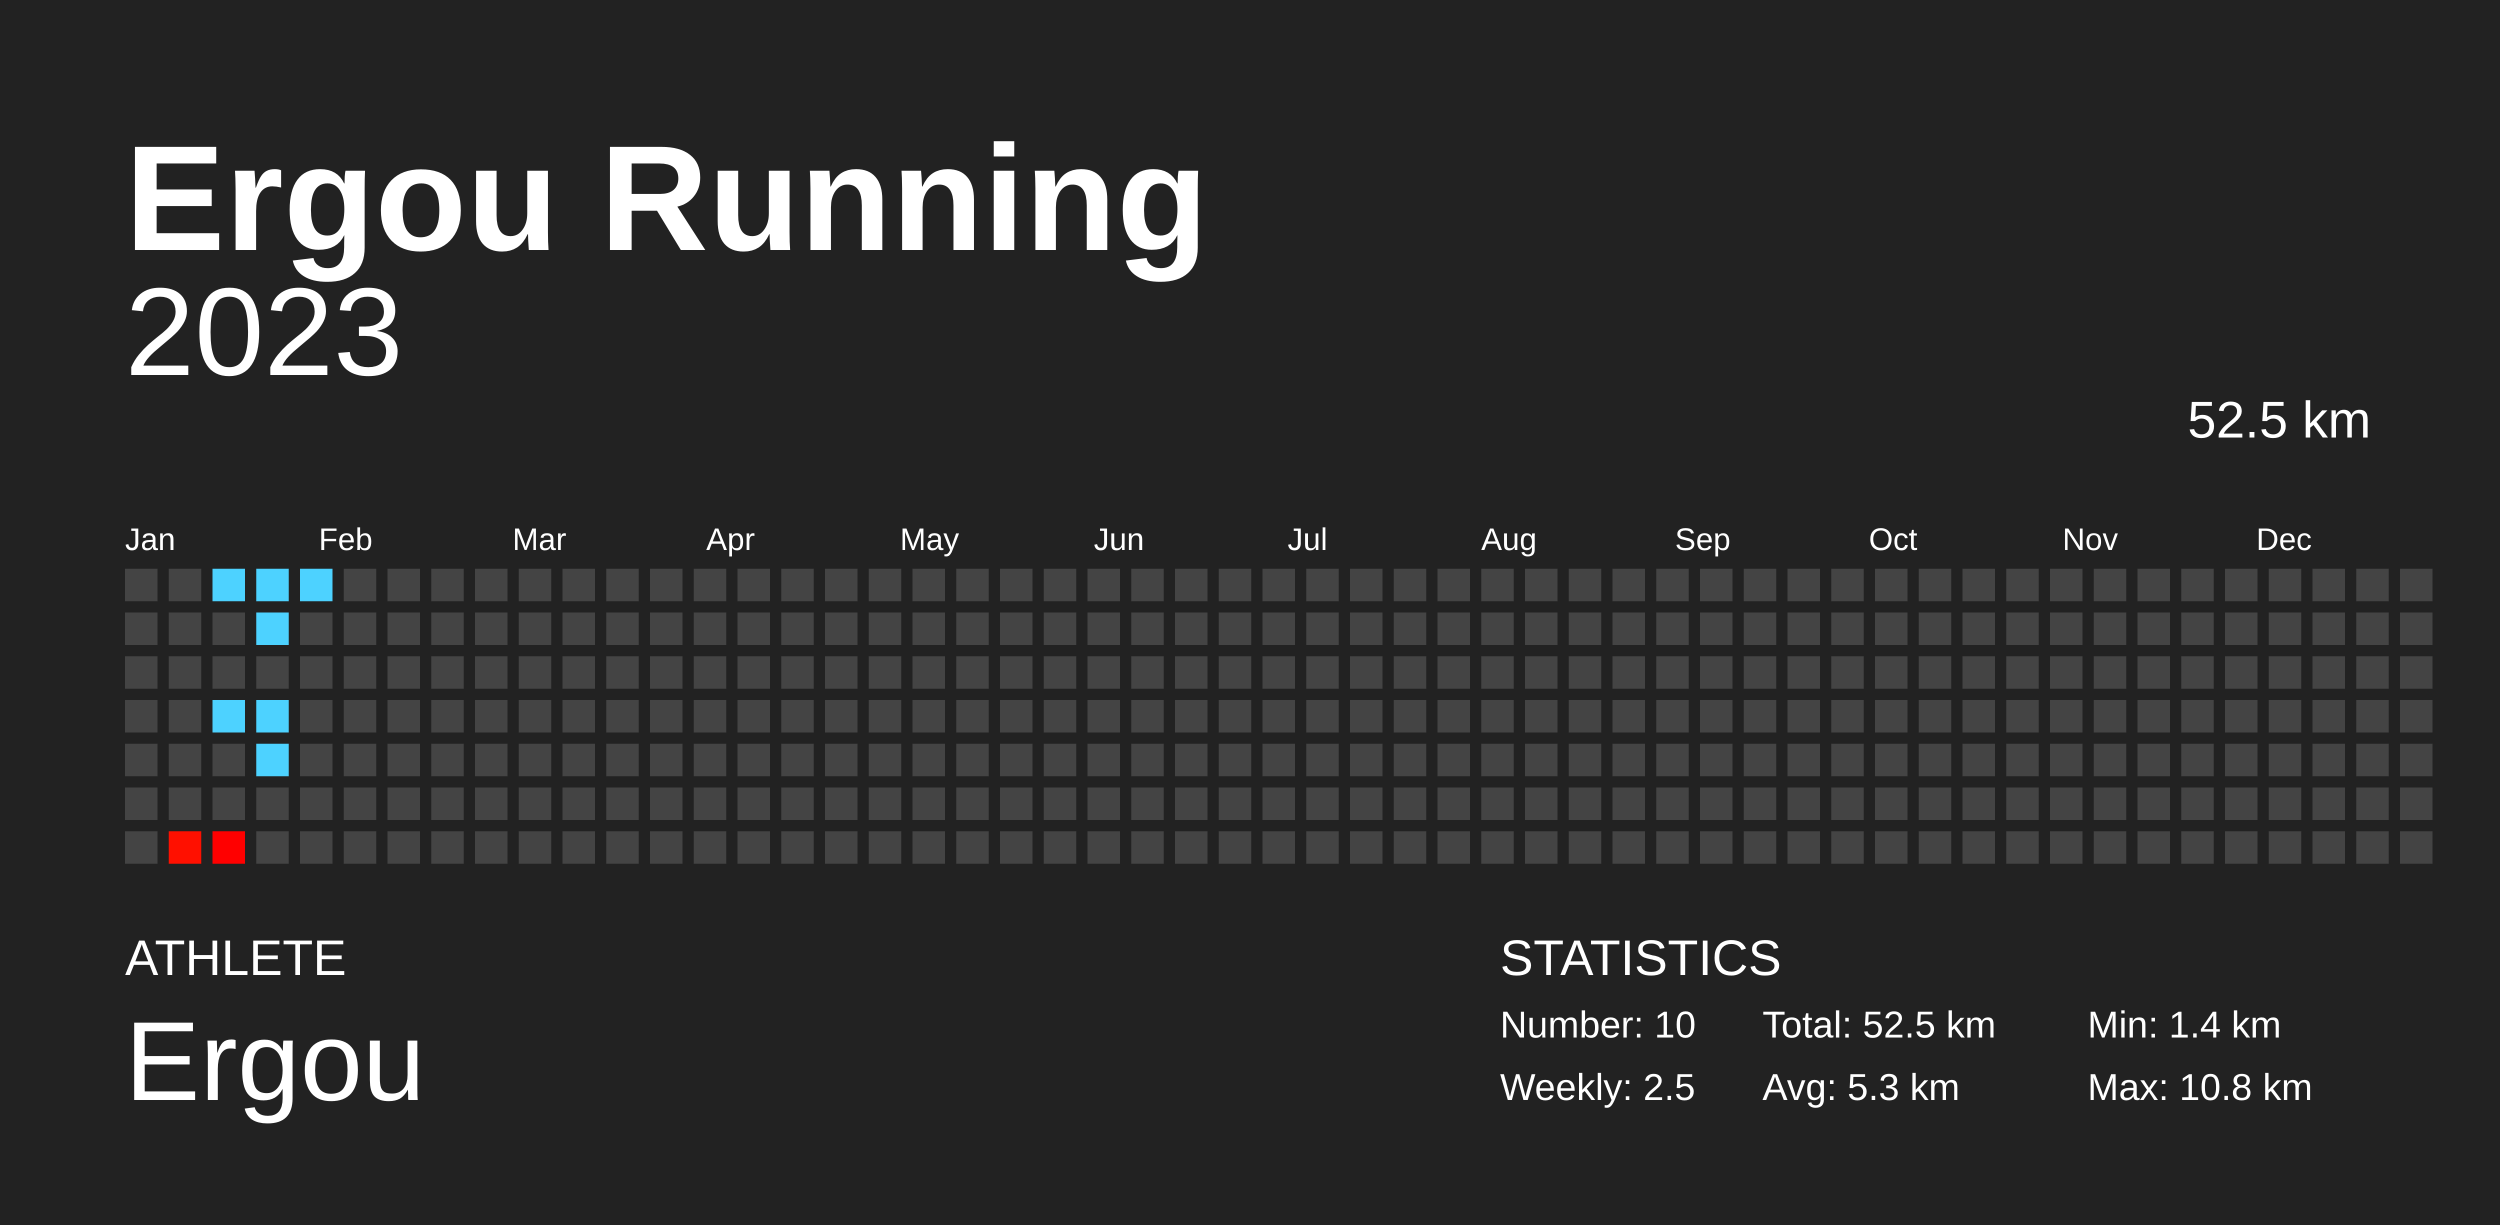
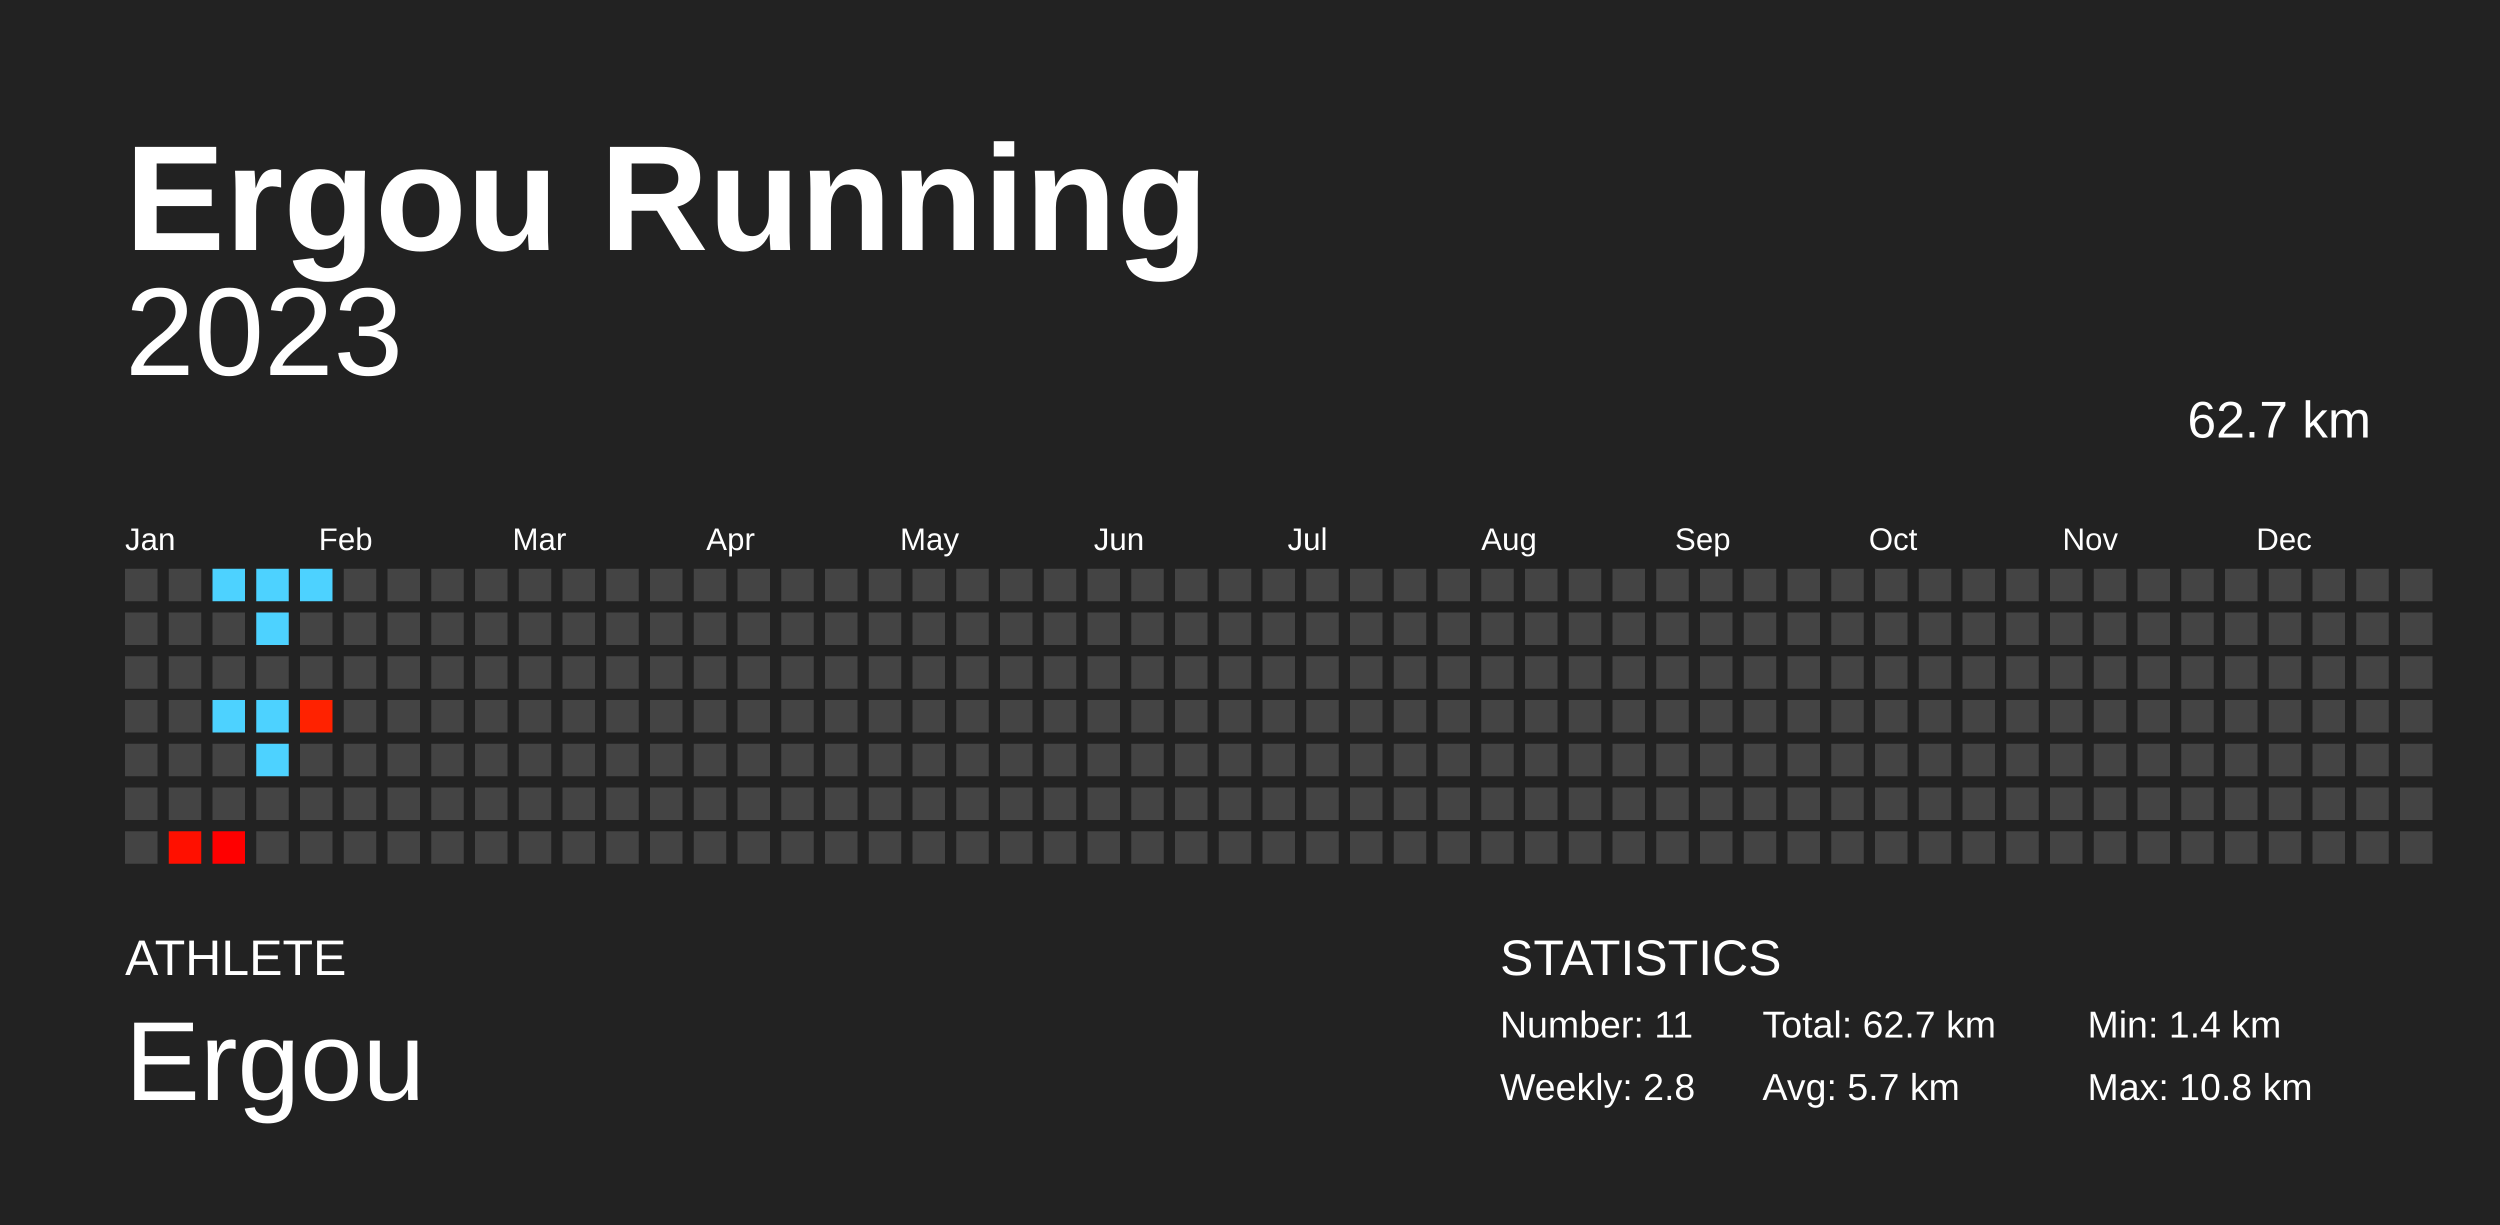
<svg xmlns="http://www.w3.org/2000/svg" baseProfile="full" height="98mm" version="1.1" viewBox="0,0,200,98" width="200mm">
  <defs />
  <rect fill="#222222" height="98" width="200" x="0" y="0" />
  <text fill="#FFFFFF" style="font-size:12px; font-family:Arial; font-weight:bold;" x="10" y="20">Ergou Running</text>
  <text fill="#FFFFFF" style="font-size:4px; font-family:Arial" x="10" y="78">ATHLETE</text>
  <text fill="#FFFFFF" style="font-size:9px; font-family:Arial" x="10" y="88">Ergou</text>
  <text fill="#FFFFFF" style="font-size:4px; font-family:Arial" x="120" y="78">STATISTICS</text>
-   <text fill="#FFFFFF" style="font-size:3px; font-family:Arial" x="120" y="83">Number: 10</text>
-   <text fill="#FFFFFF" style="font-size:3px; font-family:Arial" x="120" y="88">Weekly: 2.5</text>
-   <text fill="#FFFFFF" style="font-size:3px; font-family:Arial" x="141" y="83">Total: 52.5 km</text>
-   <text fill="#FFFFFF" style="font-size:3px; font-family:Arial" x="141" y="88">Avg: 5.3 km</text>
+   <text fill="#FFFFFF" style="font-size:3px; font-family:Arial" x="120" y="83">Number: 11</text>
+   <text fill="#FFFFFF" style="font-size:3px; font-family:Arial" x="120" y="88">Weekly: 2.8</text>
+   <text fill="#FFFFFF" style="font-size:3px; font-family:Arial" x="141" y="83">Total: 62.7 km</text>
+   <text fill="#FFFFFF" style="font-size:3px; font-family:Arial" x="141" y="88">Avg: 5.7 km</text>
  <text fill="#FFFFFF" style="font-size:3px; font-family:Arial" x="167" y="83">Min: 1.4 km</text>
  <text fill="#FFFFFF" style="font-size:3px; font-family:Arial" x="167" y="88">Max: 10.8 km</text>
  <text alignment-baseline="hanging" fill="#FFFFFF" style="font-size:10.0px; font-family:Arial;" x="10" y="30">2023</text>
-   <text alignment-baseline="hanging" fill="#FFFFFF" style="font-size:4.125px; font-family:Arial;" x="175" y="35">52.5 km</text>
+   <text alignment-baseline="hanging" fill="#FFFFFF" style="font-size:4.125px; font-family:Arial;" x="175" y="35">62.7 km</text>
  <text fill="#FFFFFF" style="font-size:2.5px; font-family:Arial" x="10.0" y="44">Jan</text>
  <text fill="#FFFFFF" style="font-size:2.5px; font-family:Arial" x="25.5" y="44">Feb</text>
  <text fill="#FFFFFF" style="font-size:2.5px; font-family:Arial" x="41.0" y="44">Mar</text>
  <text fill="#FFFFFF" style="font-size:2.5px; font-family:Arial" x="56.5" y="44">Apr</text>
  <text fill="#FFFFFF" style="font-size:2.5px; font-family:Arial" x="72.0" y="44">May</text>
  <text fill="#FFFFFF" style="font-size:2.5px; font-family:Arial" x="87.5" y="44">Jun</text>
  <text fill="#FFFFFF" style="font-size:2.5px; font-family:Arial" x="103.0" y="44">Jul</text>
  <text fill="#FFFFFF" style="font-size:2.5px; font-family:Arial" x="118.5" y="44">Aug</text>
  <text fill="#FFFFFF" style="font-size:2.5px; font-family:Arial" x="134.0" y="44">Sep</text>
  <text fill="#FFFFFF" style="font-size:2.5px; font-family:Arial" x="149.5" y="44">Oct</text>
  <text fill="#FFFFFF" style="font-size:2.5px; font-family:Arial" x="165.0" y="44">Nov</text>
  <text fill="#FFFFFF" style="font-size:2.5px; font-family:Arial" x="180.5" y="44">Dec</text>
  <rect fill="#444444" height="2.6" width="2.6" x="10.0" y="45.5" />
  <rect fill="#444444" height="2.6" width="2.6" x="10.0" y="49.0" />
  <rect fill="#444444" height="2.6" width="2.6" x="10.0" y="52.5" />
  <rect fill="#444444" height="2.6" width="2.6" x="10.0" y="56.0" />
  <rect fill="#444444" height="2.6" width="2.6" x="10.0" y="59.5" />
  <rect fill="#444444" height="2.6" width="2.6" x="10.0" y="63.0" />
  <rect fill="#444444" height="2.6" width="2.6" x="10.0" y="66.5" />
  <rect fill="#444444" height="2.6" width="2.6" x="13.5" y="45.5" />
  <rect fill="#444444" height="2.6" width="2.6" x="13.5" y="49.0" />
  <rect fill="#444444" height="2.6" width="2.6" x="13.5" y="52.5" />
  <rect fill="#444444" height="2.6" width="2.6" x="13.5" y="56.0" />
  <rect fill="#444444" height="2.6" width="2.6" x="13.5" y="59.5" />
  <rect fill="#444444" height="2.6" width="2.6" x="13.5" y="63.0" />
  <rect fill="#ff1000" height="2.6" width="2.6" x="13.5" y="66.5" />
  <rect fill="#4dd2ff" height="2.6" width="2.6" x="17.0" y="45.5" />
  <rect fill="#444444" height="2.6" width="2.6" x="17.0" y="49.0" />
  <rect fill="#444444" height="2.6" width="2.6" x="17.0" y="52.5" />
  <rect fill="#4dd2ff" height="2.6" width="2.6" x="17.0" y="56.0" />
  <rect fill="#444444" height="2.6" width="2.6" x="17.0" y="59.5" />
  <rect fill="#444444" height="2.6" width="2.6" x="17.0" y="63.0" />
  <rect fill="#ff0000" height="2.6" width="2.6" x="17.0" y="66.5" />
  <rect fill="#4dd2ff" height="2.6" width="2.6" x="20.5" y="45.5" />
  <rect fill="#4dd2ff" height="2.6" width="2.6" x="20.5" y="49.0" />
  <rect fill="#444444" height="2.6" width="2.6" x="20.5" y="52.5" />
  <rect fill="#4dd2ff" height="2.6" width="2.6" x="20.5" y="56.0" />
  <rect fill="#4dd2ff" height="2.6" width="2.6" x="20.5" y="59.5" />
  <rect fill="#444444" height="2.6" width="2.6" x="20.5" y="63.0" />
  <rect fill="#444444" height="2.6" width="2.6" x="20.5" y="66.5" />
  <rect fill="#4dd2ff" height="2.6" width="2.6" x="24.0" y="45.5" />
  <rect fill="#444444" height="2.6" width="2.6" x="24.0" y="49.0" />
  <rect fill="#444444" height="2.6" width="2.6" x="24.0" y="52.5" />
-   <rect fill="#444444" height="2.6" width="2.6" x="24.0" y="56.0" />
+   <rect fill="#ff2200" height="2.6" width="2.6" x="24.0" y="56.0" />
  <rect fill="#444444" height="2.6" width="2.6" x="24.0" y="59.5" />
  <rect fill="#444444" height="2.6" width="2.6" x="24.0" y="63.0" />
  <rect fill="#444444" height="2.6" width="2.6" x="24.0" y="66.5" />
  <rect fill="#444444" height="2.6" width="2.6" x="27.5" y="45.5" />
  <rect fill="#444444" height="2.6" width="2.6" x="27.5" y="49.0" />
  <rect fill="#444444" height="2.6" width="2.6" x="27.5" y="52.5" />
  <rect fill="#444444" height="2.6" width="2.6" x="27.5" y="56.0" />
  <rect fill="#444444" height="2.6" width="2.6" x="27.5" y="59.5" />
  <rect fill="#444444" height="2.6" width="2.6" x="27.5" y="63.0" />
  <rect fill="#444444" height="2.6" width="2.6" x="27.5" y="66.5" />
  <rect fill="#444444" height="2.6" width="2.6" x="31.0" y="45.5" />
  <rect fill="#444444" height="2.6" width="2.6" x="31.0" y="49.0" />
  <rect fill="#444444" height="2.6" width="2.6" x="31.0" y="52.5" />
  <rect fill="#444444" height="2.6" width="2.6" x="31.0" y="56.0" />
  <rect fill="#444444" height="2.6" width="2.6" x="31.0" y="59.5" />
  <rect fill="#444444" height="2.6" width="2.6" x="31.0" y="63.0" />
  <rect fill="#444444" height="2.6" width="2.6" x="31.0" y="66.5" />
  <rect fill="#444444" height="2.6" width="2.6" x="34.5" y="45.5" />
  <rect fill="#444444" height="2.6" width="2.6" x="34.5" y="49.0" />
  <rect fill="#444444" height="2.6" width="2.6" x="34.5" y="52.5" />
  <rect fill="#444444" height="2.6" width="2.6" x="34.5" y="56.0" />
  <rect fill="#444444" height="2.6" width="2.6" x="34.5" y="59.5" />
  <rect fill="#444444" height="2.6" width="2.6" x="34.5" y="63.0" />
  <rect fill="#444444" height="2.6" width="2.6" x="34.5" y="66.5" />
  <rect fill="#444444" height="2.6" width="2.6" x="38.0" y="45.5" />
  <rect fill="#444444" height="2.6" width="2.6" x="38.0" y="49.0" />
  <rect fill="#444444" height="2.6" width="2.6" x="38.0" y="52.5" />
  <rect fill="#444444" height="2.6" width="2.6" x="38.0" y="56.0" />
  <rect fill="#444444" height="2.6" width="2.6" x="38.0" y="59.5" />
  <rect fill="#444444" height="2.6" width="2.6" x="38.0" y="63.0" />
  <rect fill="#444444" height="2.6" width="2.6" x="38.0" y="66.5" />
  <rect fill="#444444" height="2.6" width="2.6" x="41.5" y="45.5" />
  <rect fill="#444444" height="2.6" width="2.6" x="41.5" y="49.0" />
  <rect fill="#444444" height="2.6" width="2.6" x="41.5" y="52.5" />
  <rect fill="#444444" height="2.6" width="2.6" x="41.5" y="56.0" />
  <rect fill="#444444" height="2.6" width="2.6" x="41.5" y="59.5" />
  <rect fill="#444444" height="2.6" width="2.6" x="41.5" y="63.0" />
  <rect fill="#444444" height="2.6" width="2.6" x="41.5" y="66.5" />
  <rect fill="#444444" height="2.6" width="2.6" x="45.0" y="45.5" />
  <rect fill="#444444" height="2.6" width="2.6" x="45.0" y="49.0" />
  <rect fill="#444444" height="2.6" width="2.6" x="45.0" y="52.5" />
  <rect fill="#444444" height="2.6" width="2.6" x="45.0" y="56.0" />
  <rect fill="#444444" height="2.6" width="2.6" x="45.0" y="59.5" />
  <rect fill="#444444" height="2.6" width="2.6" x="45.0" y="63.0" />
  <rect fill="#444444" height="2.6" width="2.6" x="45.0" y="66.5" />
  <rect fill="#444444" height="2.6" width="2.6" x="48.5" y="45.5" />
  <rect fill="#444444" height="2.6" width="2.6" x="48.5" y="49.0" />
  <rect fill="#444444" height="2.6" width="2.6" x="48.5" y="52.5" />
  <rect fill="#444444" height="2.6" width="2.6" x="48.5" y="56.0" />
  <rect fill="#444444" height="2.6" width="2.6" x="48.5" y="59.5" />
  <rect fill="#444444" height="2.6" width="2.6" x="48.5" y="63.0" />
  <rect fill="#444444" height="2.6" width="2.6" x="48.5" y="66.5" />
  <rect fill="#444444" height="2.6" width="2.6" x="52.0" y="45.5" />
  <rect fill="#444444" height="2.6" width="2.6" x="52.0" y="49.0" />
  <rect fill="#444444" height="2.6" width="2.6" x="52.0" y="52.5" />
  <rect fill="#444444" height="2.6" width="2.6" x="52.0" y="56.0" />
  <rect fill="#444444" height="2.6" width="2.6" x="52.0" y="59.5" />
  <rect fill="#444444" height="2.6" width="2.6" x="52.0" y="63.0" />
  <rect fill="#444444" height="2.6" width="2.6" x="52.0" y="66.5" />
  <rect fill="#444444" height="2.6" width="2.6" x="55.5" y="45.5" />
  <rect fill="#444444" height="2.6" width="2.6" x="55.5" y="49.0" />
  <rect fill="#444444" height="2.6" width="2.6" x="55.5" y="52.5" />
  <rect fill="#444444" height="2.6" width="2.6" x="55.5" y="56.0" />
  <rect fill="#444444" height="2.6" width="2.6" x="55.5" y="59.5" />
  <rect fill="#444444" height="2.6" width="2.6" x="55.5" y="63.0" />
  <rect fill="#444444" height="2.6" width="2.6" x="55.5" y="66.5" />
  <rect fill="#444444" height="2.6" width="2.6" x="59.0" y="45.5" />
  <rect fill="#444444" height="2.6" width="2.6" x="59.0" y="49.0" />
  <rect fill="#444444" height="2.6" width="2.6" x="59.0" y="52.5" />
  <rect fill="#444444" height="2.6" width="2.6" x="59.0" y="56.0" />
  <rect fill="#444444" height="2.6" width="2.6" x="59.0" y="59.5" />
  <rect fill="#444444" height="2.6" width="2.6" x="59.0" y="63.0" />
  <rect fill="#444444" height="2.6" width="2.6" x="59.0" y="66.5" />
  <rect fill="#444444" height="2.6" width="2.6" x="62.5" y="45.5" />
  <rect fill="#444444" height="2.6" width="2.6" x="62.5" y="49.0" />
  <rect fill="#444444" height="2.6" width="2.6" x="62.5" y="52.5" />
  <rect fill="#444444" height="2.6" width="2.6" x="62.5" y="56.0" />
  <rect fill="#444444" height="2.6" width="2.6" x="62.5" y="59.5" />
  <rect fill="#444444" height="2.6" width="2.6" x="62.5" y="63.0" />
  <rect fill="#444444" height="2.6" width="2.6" x="62.5" y="66.5" />
  <rect fill="#444444" height="2.6" width="2.6" x="66.0" y="45.5" />
  <rect fill="#444444" height="2.6" width="2.6" x="66.0" y="49.0" />
  <rect fill="#444444" height="2.6" width="2.6" x="66.0" y="52.5" />
  <rect fill="#444444" height="2.6" width="2.6" x="66.0" y="56.0" />
  <rect fill="#444444" height="2.6" width="2.6" x="66.0" y="59.5" />
  <rect fill="#444444" height="2.6" width="2.6" x="66.0" y="63.0" />
  <rect fill="#444444" height="2.6" width="2.6" x="66.0" y="66.5" />
  <rect fill="#444444" height="2.6" width="2.6" x="69.5" y="45.5" />
  <rect fill="#444444" height="2.6" width="2.6" x="69.5" y="49.0" />
  <rect fill="#444444" height="2.6" width="2.6" x="69.5" y="52.5" />
  <rect fill="#444444" height="2.6" width="2.6" x="69.5" y="56.0" />
  <rect fill="#444444" height="2.6" width="2.6" x="69.5" y="59.5" />
  <rect fill="#444444" height="2.6" width="2.6" x="69.5" y="63.0" />
  <rect fill="#444444" height="2.6" width="2.6" x="69.5" y="66.5" />
  <rect fill="#444444" height="2.6" width="2.6" x="73.0" y="45.5" />
  <rect fill="#444444" height="2.6" width="2.6" x="73.0" y="49.0" />
  <rect fill="#444444" height="2.6" width="2.6" x="73.0" y="52.5" />
  <rect fill="#444444" height="2.6" width="2.6" x="73.0" y="56.0" />
  <rect fill="#444444" height="2.6" width="2.6" x="73.0" y="59.5" />
  <rect fill="#444444" height="2.6" width="2.6" x="73.0" y="63.0" />
  <rect fill="#444444" height="2.6" width="2.6" x="73.0" y="66.5" />
  <rect fill="#444444" height="2.6" width="2.6" x="76.5" y="45.5" />
  <rect fill="#444444" height="2.6" width="2.6" x="76.5" y="49.0" />
  <rect fill="#444444" height="2.6" width="2.6" x="76.5" y="52.5" />
  <rect fill="#444444" height="2.6" width="2.6" x="76.5" y="56.0" />
  <rect fill="#444444" height="2.6" width="2.6" x="76.5" y="59.5" />
  <rect fill="#444444" height="2.6" width="2.6" x="76.5" y="63.0" />
  <rect fill="#444444" height="2.6" width="2.6" x="76.5" y="66.5" />
  <rect fill="#444444" height="2.6" width="2.6" x="80.0" y="45.5" />
  <rect fill="#444444" height="2.6" width="2.6" x="80.0" y="49.0" />
  <rect fill="#444444" height="2.6" width="2.6" x="80.0" y="52.5" />
  <rect fill="#444444" height="2.6" width="2.6" x="80.0" y="56.0" />
  <rect fill="#444444" height="2.6" width="2.6" x="80.0" y="59.5" />
  <rect fill="#444444" height="2.6" width="2.6" x="80.0" y="63.0" />
  <rect fill="#444444" height="2.6" width="2.6" x="80.0" y="66.5" />
  <rect fill="#444444" height="2.6" width="2.6" x="83.5" y="45.5" />
  <rect fill="#444444" height="2.6" width="2.6" x="83.5" y="49.0" />
  <rect fill="#444444" height="2.6" width="2.6" x="83.5" y="52.5" />
  <rect fill="#444444" height="2.6" width="2.6" x="83.5" y="56.0" />
  <rect fill="#444444" height="2.6" width="2.6" x="83.5" y="59.5" />
  <rect fill="#444444" height="2.6" width="2.6" x="83.5" y="63.0" />
  <rect fill="#444444" height="2.6" width="2.6" x="83.5" y="66.5" />
  <rect fill="#444444" height="2.6" width="2.6" x="87.0" y="45.5" />
  <rect fill="#444444" height="2.6" width="2.6" x="87.0" y="49.0" />
  <rect fill="#444444" height="2.6" width="2.6" x="87.0" y="52.5" />
  <rect fill="#444444" height="2.6" width="2.6" x="87.0" y="56.0" />
  <rect fill="#444444" height="2.6" width="2.6" x="87.0" y="59.5" />
  <rect fill="#444444" height="2.6" width="2.6" x="87.0" y="63.0" />
  <rect fill="#444444" height="2.6" width="2.6" x="87.0" y="66.5" />
  <rect fill="#444444" height="2.6" width="2.6" x="90.5" y="45.5" />
  <rect fill="#444444" height="2.6" width="2.6" x="90.5" y="49.0" />
  <rect fill="#444444" height="2.6" width="2.6" x="90.5" y="52.5" />
  <rect fill="#444444" height="2.6" width="2.6" x="90.5" y="56.0" />
  <rect fill="#444444" height="2.6" width="2.6" x="90.5" y="59.5" />
  <rect fill="#444444" height="2.6" width="2.6" x="90.5" y="63.0" />
  <rect fill="#444444" height="2.6" width="2.6" x="90.5" y="66.5" />
  <rect fill="#444444" height="2.6" width="2.6" x="94.0" y="45.5" />
  <rect fill="#444444" height="2.6" width="2.6" x="94.0" y="49.0" />
  <rect fill="#444444" height="2.6" width="2.6" x="94.0" y="52.5" />
  <rect fill="#444444" height="2.6" width="2.6" x="94.0" y="56.0" />
  <rect fill="#444444" height="2.6" width="2.6" x="94.0" y="59.5" />
  <rect fill="#444444" height="2.6" width="2.6" x="94.0" y="63.0" />
  <rect fill="#444444" height="2.6" width="2.6" x="94.0" y="66.5" />
  <rect fill="#444444" height="2.6" width="2.6" x="97.5" y="45.5" />
  <rect fill="#444444" height="2.6" width="2.6" x="97.5" y="49.0" />
  <rect fill="#444444" height="2.6" width="2.6" x="97.5" y="52.5" />
  <rect fill="#444444" height="2.6" width="2.6" x="97.5" y="56.0" />
  <rect fill="#444444" height="2.6" width="2.6" x="97.5" y="59.5" />
  <rect fill="#444444" height="2.6" width="2.6" x="97.5" y="63.0" />
  <rect fill="#444444" height="2.6" width="2.6" x="97.5" y="66.5" />
  <rect fill="#444444" height="2.6" width="2.6" x="101.0" y="45.5" />
  <rect fill="#444444" height="2.6" width="2.6" x="101.0" y="49.0" />
  <rect fill="#444444" height="2.6" width="2.6" x="101.0" y="52.5" />
  <rect fill="#444444" height="2.6" width="2.6" x="101.0" y="56.0" />
  <rect fill="#444444" height="2.6" width="2.6" x="101.0" y="59.5" />
  <rect fill="#444444" height="2.6" width="2.6" x="101.0" y="63.0" />
  <rect fill="#444444" height="2.6" width="2.6" x="101.0" y="66.5" />
  <rect fill="#444444" height="2.6" width="2.6" x="104.5" y="45.5" />
  <rect fill="#444444" height="2.6" width="2.6" x="104.5" y="49.0" />
  <rect fill="#444444" height="2.6" width="2.6" x="104.5" y="52.5" />
  <rect fill="#444444" height="2.6" width="2.6" x="104.5" y="56.0" />
  <rect fill="#444444" height="2.6" width="2.6" x="104.5" y="59.5" />
  <rect fill="#444444" height="2.6" width="2.6" x="104.5" y="63.0" />
  <rect fill="#444444" height="2.6" width="2.6" x="104.5" y="66.5" />
  <rect fill="#444444" height="2.6" width="2.6" x="108.0" y="45.5" />
  <rect fill="#444444" height="2.6" width="2.6" x="108.0" y="49.0" />
  <rect fill="#444444" height="2.6" width="2.6" x="108.0" y="52.5" />
  <rect fill="#444444" height="2.6" width="2.6" x="108.0" y="56.0" />
  <rect fill="#444444" height="2.6" width="2.6" x="108.0" y="59.5" />
  <rect fill="#444444" height="2.6" width="2.6" x="108.0" y="63.0" />
  <rect fill="#444444" height="2.6" width="2.6" x="108.0" y="66.5" />
  <rect fill="#444444" height="2.6" width="2.6" x="111.5" y="45.5" />
  <rect fill="#444444" height="2.6" width="2.6" x="111.5" y="49.0" />
  <rect fill="#444444" height="2.6" width="2.6" x="111.5" y="52.5" />
  <rect fill="#444444" height="2.6" width="2.6" x="111.5" y="56.0" />
  <rect fill="#444444" height="2.6" width="2.6" x="111.5" y="59.5" />
  <rect fill="#444444" height="2.6" width="2.6" x="111.5" y="63.0" />
  <rect fill="#444444" height="2.6" width="2.6" x="111.5" y="66.5" />
  <rect fill="#444444" height="2.6" width="2.6" x="115.0" y="45.5" />
  <rect fill="#444444" height="2.6" width="2.6" x="115.0" y="49.0" />
  <rect fill="#444444" height="2.6" width="2.6" x="115.0" y="52.5" />
  <rect fill="#444444" height="2.6" width="2.6" x="115.0" y="56.0" />
  <rect fill="#444444" height="2.6" width="2.6" x="115.0" y="59.5" />
  <rect fill="#444444" height="2.6" width="2.6" x="115.0" y="63.0" />
  <rect fill="#444444" height="2.6" width="2.6" x="115.0" y="66.5" />
  <rect fill="#444444" height="2.6" width="2.6" x="118.5" y="45.5" />
  <rect fill="#444444" height="2.6" width="2.6" x="118.5" y="49.0" />
  <rect fill="#444444" height="2.6" width="2.6" x="118.5" y="52.5" />
  <rect fill="#444444" height="2.6" width="2.6" x="118.5" y="56.0" />
  <rect fill="#444444" height="2.6" width="2.6" x="118.5" y="59.5" />
  <rect fill="#444444" height="2.6" width="2.6" x="118.5" y="63.0" />
  <rect fill="#444444" height="2.6" width="2.6" x="118.5" y="66.5" />
  <rect fill="#444444" height="2.6" width="2.6" x="122.0" y="45.5" />
  <rect fill="#444444" height="2.6" width="2.6" x="122.0" y="49.0" />
  <rect fill="#444444" height="2.6" width="2.6" x="122.0" y="52.5" />
  <rect fill="#444444" height="2.6" width="2.6" x="122.0" y="56.0" />
  <rect fill="#444444" height="2.6" width="2.6" x="122.0" y="59.5" />
  <rect fill="#444444" height="2.6" width="2.6" x="122.0" y="63.0" />
  <rect fill="#444444" height="2.6" width="2.6" x="122.0" y="66.5" />
  <rect fill="#444444" height="2.6" width="2.6" x="125.5" y="45.5" />
  <rect fill="#444444" height="2.6" width="2.6" x="125.5" y="49.0" />
  <rect fill="#444444" height="2.6" width="2.6" x="125.5" y="52.5" />
  <rect fill="#444444" height="2.6" width="2.6" x="125.5" y="56.0" />
  <rect fill="#444444" height="2.6" width="2.6" x="125.5" y="59.5" />
  <rect fill="#444444" height="2.6" width="2.6" x="125.5" y="63.0" />
  <rect fill="#444444" height="2.6" width="2.6" x="125.5" y="66.5" />
  <rect fill="#444444" height="2.6" width="2.6" x="129.0" y="45.5" />
  <rect fill="#444444" height="2.6" width="2.6" x="129.0" y="49.0" />
  <rect fill="#444444" height="2.6" width="2.6" x="129.0" y="52.5" />
  <rect fill="#444444" height="2.6" width="2.6" x="129.0" y="56.0" />
  <rect fill="#444444" height="2.6" width="2.6" x="129.0" y="59.5" />
  <rect fill="#444444" height="2.6" width="2.6" x="129.0" y="63.0" />
  <rect fill="#444444" height="2.6" width="2.6" x="129.0" y="66.5" />
  <rect fill="#444444" height="2.6" width="2.6" x="132.5" y="45.5" />
  <rect fill="#444444" height="2.6" width="2.6" x="132.5" y="49.0" />
  <rect fill="#444444" height="2.6" width="2.6" x="132.5" y="52.5" />
  <rect fill="#444444" height="2.6" width="2.6" x="132.5" y="56.0" />
  <rect fill="#444444" height="2.6" width="2.6" x="132.5" y="59.5" />
  <rect fill="#444444" height="2.6" width="2.6" x="132.5" y="63.0" />
  <rect fill="#444444" height="2.6" width="2.6" x="132.5" y="66.5" />
  <rect fill="#444444" height="2.6" width="2.6" x="136.0" y="45.5" />
  <rect fill="#444444" height="2.6" width="2.6" x="136.0" y="49.0" />
  <rect fill="#444444" height="2.6" width="2.6" x="136.0" y="52.5" />
  <rect fill="#444444" height="2.6" width="2.6" x="136.0" y="56.0" />
  <rect fill="#444444" height="2.6" width="2.6" x="136.0" y="59.5" />
  <rect fill="#444444" height="2.6" width="2.6" x="136.0" y="63.0" />
  <rect fill="#444444" height="2.6" width="2.6" x="136.0" y="66.5" />
  <rect fill="#444444" height="2.6" width="2.6" x="139.5" y="45.5" />
  <rect fill="#444444" height="2.6" width="2.6" x="139.5" y="49.0" />
  <rect fill="#444444" height="2.6" width="2.6" x="139.5" y="52.5" />
  <rect fill="#444444" height="2.6" width="2.6" x="139.5" y="56.0" />
  <rect fill="#444444" height="2.6" width="2.6" x="139.5" y="59.5" />
  <rect fill="#444444" height="2.6" width="2.6" x="139.5" y="63.0" />
  <rect fill="#444444" height="2.6" width="2.6" x="139.5" y="66.5" />
  <rect fill="#444444" height="2.6" width="2.6" x="143.0" y="45.5" />
  <rect fill="#444444" height="2.6" width="2.6" x="143.0" y="49.0" />
  <rect fill="#444444" height="2.6" width="2.6" x="143.0" y="52.5" />
  <rect fill="#444444" height="2.6" width="2.6" x="143.0" y="56.0" />
  <rect fill="#444444" height="2.6" width="2.6" x="143.0" y="59.5" />
  <rect fill="#444444" height="2.6" width="2.6" x="143.0" y="63.0" />
  <rect fill="#444444" height="2.6" width="2.6" x="143.0" y="66.5" />
  <rect fill="#444444" height="2.6" width="2.6" x="146.5" y="45.5" />
  <rect fill="#444444" height="2.6" width="2.6" x="146.5" y="49.0" />
  <rect fill="#444444" height="2.6" width="2.6" x="146.5" y="52.5" />
  <rect fill="#444444" height="2.6" width="2.6" x="146.5" y="56.0" />
  <rect fill="#444444" height="2.6" width="2.6" x="146.5" y="59.5" />
  <rect fill="#444444" height="2.6" width="2.6" x="146.5" y="63.0" />
  <rect fill="#444444" height="2.6" width="2.6" x="146.5" y="66.5" />
  <rect fill="#444444" height="2.6" width="2.6" x="150.0" y="45.5" />
  <rect fill="#444444" height="2.6" width="2.6" x="150.0" y="49.0" />
  <rect fill="#444444" height="2.6" width="2.6" x="150.0" y="52.5" />
  <rect fill="#444444" height="2.6" width="2.6" x="150.0" y="56.0" />
  <rect fill="#444444" height="2.6" width="2.6" x="150.0" y="59.5" />
  <rect fill="#444444" height="2.6" width="2.6" x="150.0" y="63.0" />
  <rect fill="#444444" height="2.6" width="2.6" x="150.0" y="66.5" />
  <rect fill="#444444" height="2.6" width="2.6" x="153.5" y="45.5" />
  <rect fill="#444444" height="2.6" width="2.6" x="153.5" y="49.0" />
  <rect fill="#444444" height="2.6" width="2.6" x="153.5" y="52.5" />
  <rect fill="#444444" height="2.6" width="2.6" x="153.5" y="56.0" />
  <rect fill="#444444" height="2.6" width="2.6" x="153.5" y="59.5" />
  <rect fill="#444444" height="2.6" width="2.6" x="153.5" y="63.0" />
  <rect fill="#444444" height="2.6" width="2.6" x="153.5" y="66.5" />
  <rect fill="#444444" height="2.6" width="2.6" x="157.0" y="45.5" />
  <rect fill="#444444" height="2.6" width="2.6" x="157.0" y="49.0" />
  <rect fill="#444444" height="2.6" width="2.6" x="157.0" y="52.5" />
  <rect fill="#444444" height="2.6" width="2.6" x="157.0" y="56.0" />
  <rect fill="#444444" height="2.6" width="2.6" x="157.0" y="59.5" />
  <rect fill="#444444" height="2.6" width="2.6" x="157.0" y="63.0" />
  <rect fill="#444444" height="2.6" width="2.6" x="157.0" y="66.5" />
  <rect fill="#444444" height="2.6" width="2.6" x="160.5" y="45.5" />
  <rect fill="#444444" height="2.6" width="2.6" x="160.5" y="49.0" />
  <rect fill="#444444" height="2.6" width="2.6" x="160.5" y="52.5" />
  <rect fill="#444444" height="2.6" width="2.6" x="160.5" y="56.0" />
  <rect fill="#444444" height="2.6" width="2.6" x="160.5" y="59.5" />
  <rect fill="#444444" height="2.6" width="2.6" x="160.5" y="63.0" />
  <rect fill="#444444" height="2.6" width="2.6" x="160.5" y="66.5" />
  <rect fill="#444444" height="2.6" width="2.6" x="164.0" y="45.5" />
  <rect fill="#444444" height="2.6" width="2.6" x="164.0" y="49.0" />
  <rect fill="#444444" height="2.6" width="2.6" x="164.0" y="52.5" />
  <rect fill="#444444" height="2.6" width="2.6" x="164.0" y="56.0" />
  <rect fill="#444444" height="2.6" width="2.6" x="164.0" y="59.5" />
  <rect fill="#444444" height="2.6" width="2.6" x="164.0" y="63.0" />
  <rect fill="#444444" height="2.6" width="2.6" x="164.0" y="66.5" />
  <rect fill="#444444" height="2.6" width="2.6" x="167.5" y="45.5" />
  <rect fill="#444444" height="2.6" width="2.6" x="167.5" y="49.0" />
  <rect fill="#444444" height="2.6" width="2.6" x="167.5" y="52.5" />
  <rect fill="#444444" height="2.6" width="2.6" x="167.5" y="56.0" />
  <rect fill="#444444" height="2.6" width="2.6" x="167.5" y="59.5" />
  <rect fill="#444444" height="2.6" width="2.6" x="167.5" y="63.0" />
  <rect fill="#444444" height="2.6" width="2.6" x="167.5" y="66.5" />
  <rect fill="#444444" height="2.6" width="2.6" x="171.0" y="45.5" />
  <rect fill="#444444" height="2.6" width="2.6" x="171.0" y="49.0" />
  <rect fill="#444444" height="2.6" width="2.6" x="171.0" y="52.5" />
  <rect fill="#444444" height="2.6" width="2.6" x="171.0" y="56.0" />
  <rect fill="#444444" height="2.6" width="2.6" x="171.0" y="59.5" />
  <rect fill="#444444" height="2.6" width="2.6" x="171.0" y="63.0" />
  <rect fill="#444444" height="2.6" width="2.6" x="171.0" y="66.5" />
  <rect fill="#444444" height="2.6" width="2.6" x="174.5" y="45.5" />
  <rect fill="#444444" height="2.6" width="2.6" x="174.5" y="49.0" />
  <rect fill="#444444" height="2.6" width="2.6" x="174.5" y="52.5" />
  <rect fill="#444444" height="2.6" width="2.6" x="174.5" y="56.0" />
  <rect fill="#444444" height="2.6" width="2.6" x="174.5" y="59.5" />
  <rect fill="#444444" height="2.6" width="2.6" x="174.5" y="63.0" />
  <rect fill="#444444" height="2.6" width="2.6" x="174.5" y="66.5" />
  <rect fill="#444444" height="2.6" width="2.6" x="178.0" y="45.5" />
  <rect fill="#444444" height="2.6" width="2.6" x="178.0" y="49.0" />
  <rect fill="#444444" height="2.6" width="2.6" x="178.0" y="52.5" />
  <rect fill="#444444" height="2.6" width="2.6" x="178.0" y="56.0" />
  <rect fill="#444444" height="2.6" width="2.6" x="178.0" y="59.5" />
  <rect fill="#444444" height="2.6" width="2.6" x="178.0" y="63.0" />
  <rect fill="#444444" height="2.6" width="2.6" x="178.0" y="66.5" />
  <rect fill="#444444" height="2.6" width="2.6" x="181.5" y="45.5" />
  <rect fill="#444444" height="2.6" width="2.6" x="181.5" y="49.0" />
  <rect fill="#444444" height="2.6" width="2.6" x="181.5" y="52.5" />
  <rect fill="#444444" height="2.6" width="2.6" x="181.5" y="56.0" />
  <rect fill="#444444" height="2.6" width="2.6" x="181.5" y="59.5" />
  <rect fill="#444444" height="2.6" width="2.6" x="181.5" y="63.0" />
  <rect fill="#444444" height="2.6" width="2.6" x="181.5" y="66.5" />
  <rect fill="#444444" height="2.6" width="2.6" x="185.0" y="45.5" />
  <rect fill="#444444" height="2.6" width="2.6" x="185.0" y="49.0" />
  <rect fill="#444444" height="2.6" width="2.6" x="185.0" y="52.5" />
  <rect fill="#444444" height="2.6" width="2.6" x="185.0" y="56.0" />
  <rect fill="#444444" height="2.6" width="2.6" x="185.0" y="59.5" />
  <rect fill="#444444" height="2.6" width="2.6" x="185.0" y="63.0" />
  <rect fill="#444444" height="2.6" width="2.6" x="185.0" y="66.5" />
  <rect fill="#444444" height="2.6" width="2.6" x="188.5" y="45.5" />
  <rect fill="#444444" height="2.6" width="2.6" x="188.5" y="49.0" />
  <rect fill="#444444" height="2.6" width="2.6" x="188.5" y="52.5" />
  <rect fill="#444444" height="2.6" width="2.6" x="188.5" y="56.0" />
  <rect fill="#444444" height="2.6" width="2.6" x="188.5" y="59.5" />
  <rect fill="#444444" height="2.6" width="2.6" x="188.5" y="63.0" />
  <rect fill="#444444" height="2.6" width="2.6" x="188.5" y="66.5" />
  <rect fill="#444444" height="2.6" width="2.6" x="192.0" y="45.5" />
  <rect fill="#444444" height="2.6" width="2.6" x="192.0" y="49.0" />
  <rect fill="#444444" height="2.6" width="2.6" x="192.0" y="52.5" />
  <rect fill="#444444" height="2.6" width="2.6" x="192.0" y="56.0" />
  <rect fill="#444444" height="2.6" width="2.6" x="192.0" y="59.5" />
  <rect fill="#444444" height="2.6" width="2.6" x="192.0" y="63.0" />
  <rect fill="#444444" height="2.6" width="2.6" x="192.0" y="66.5" />
</svg>
